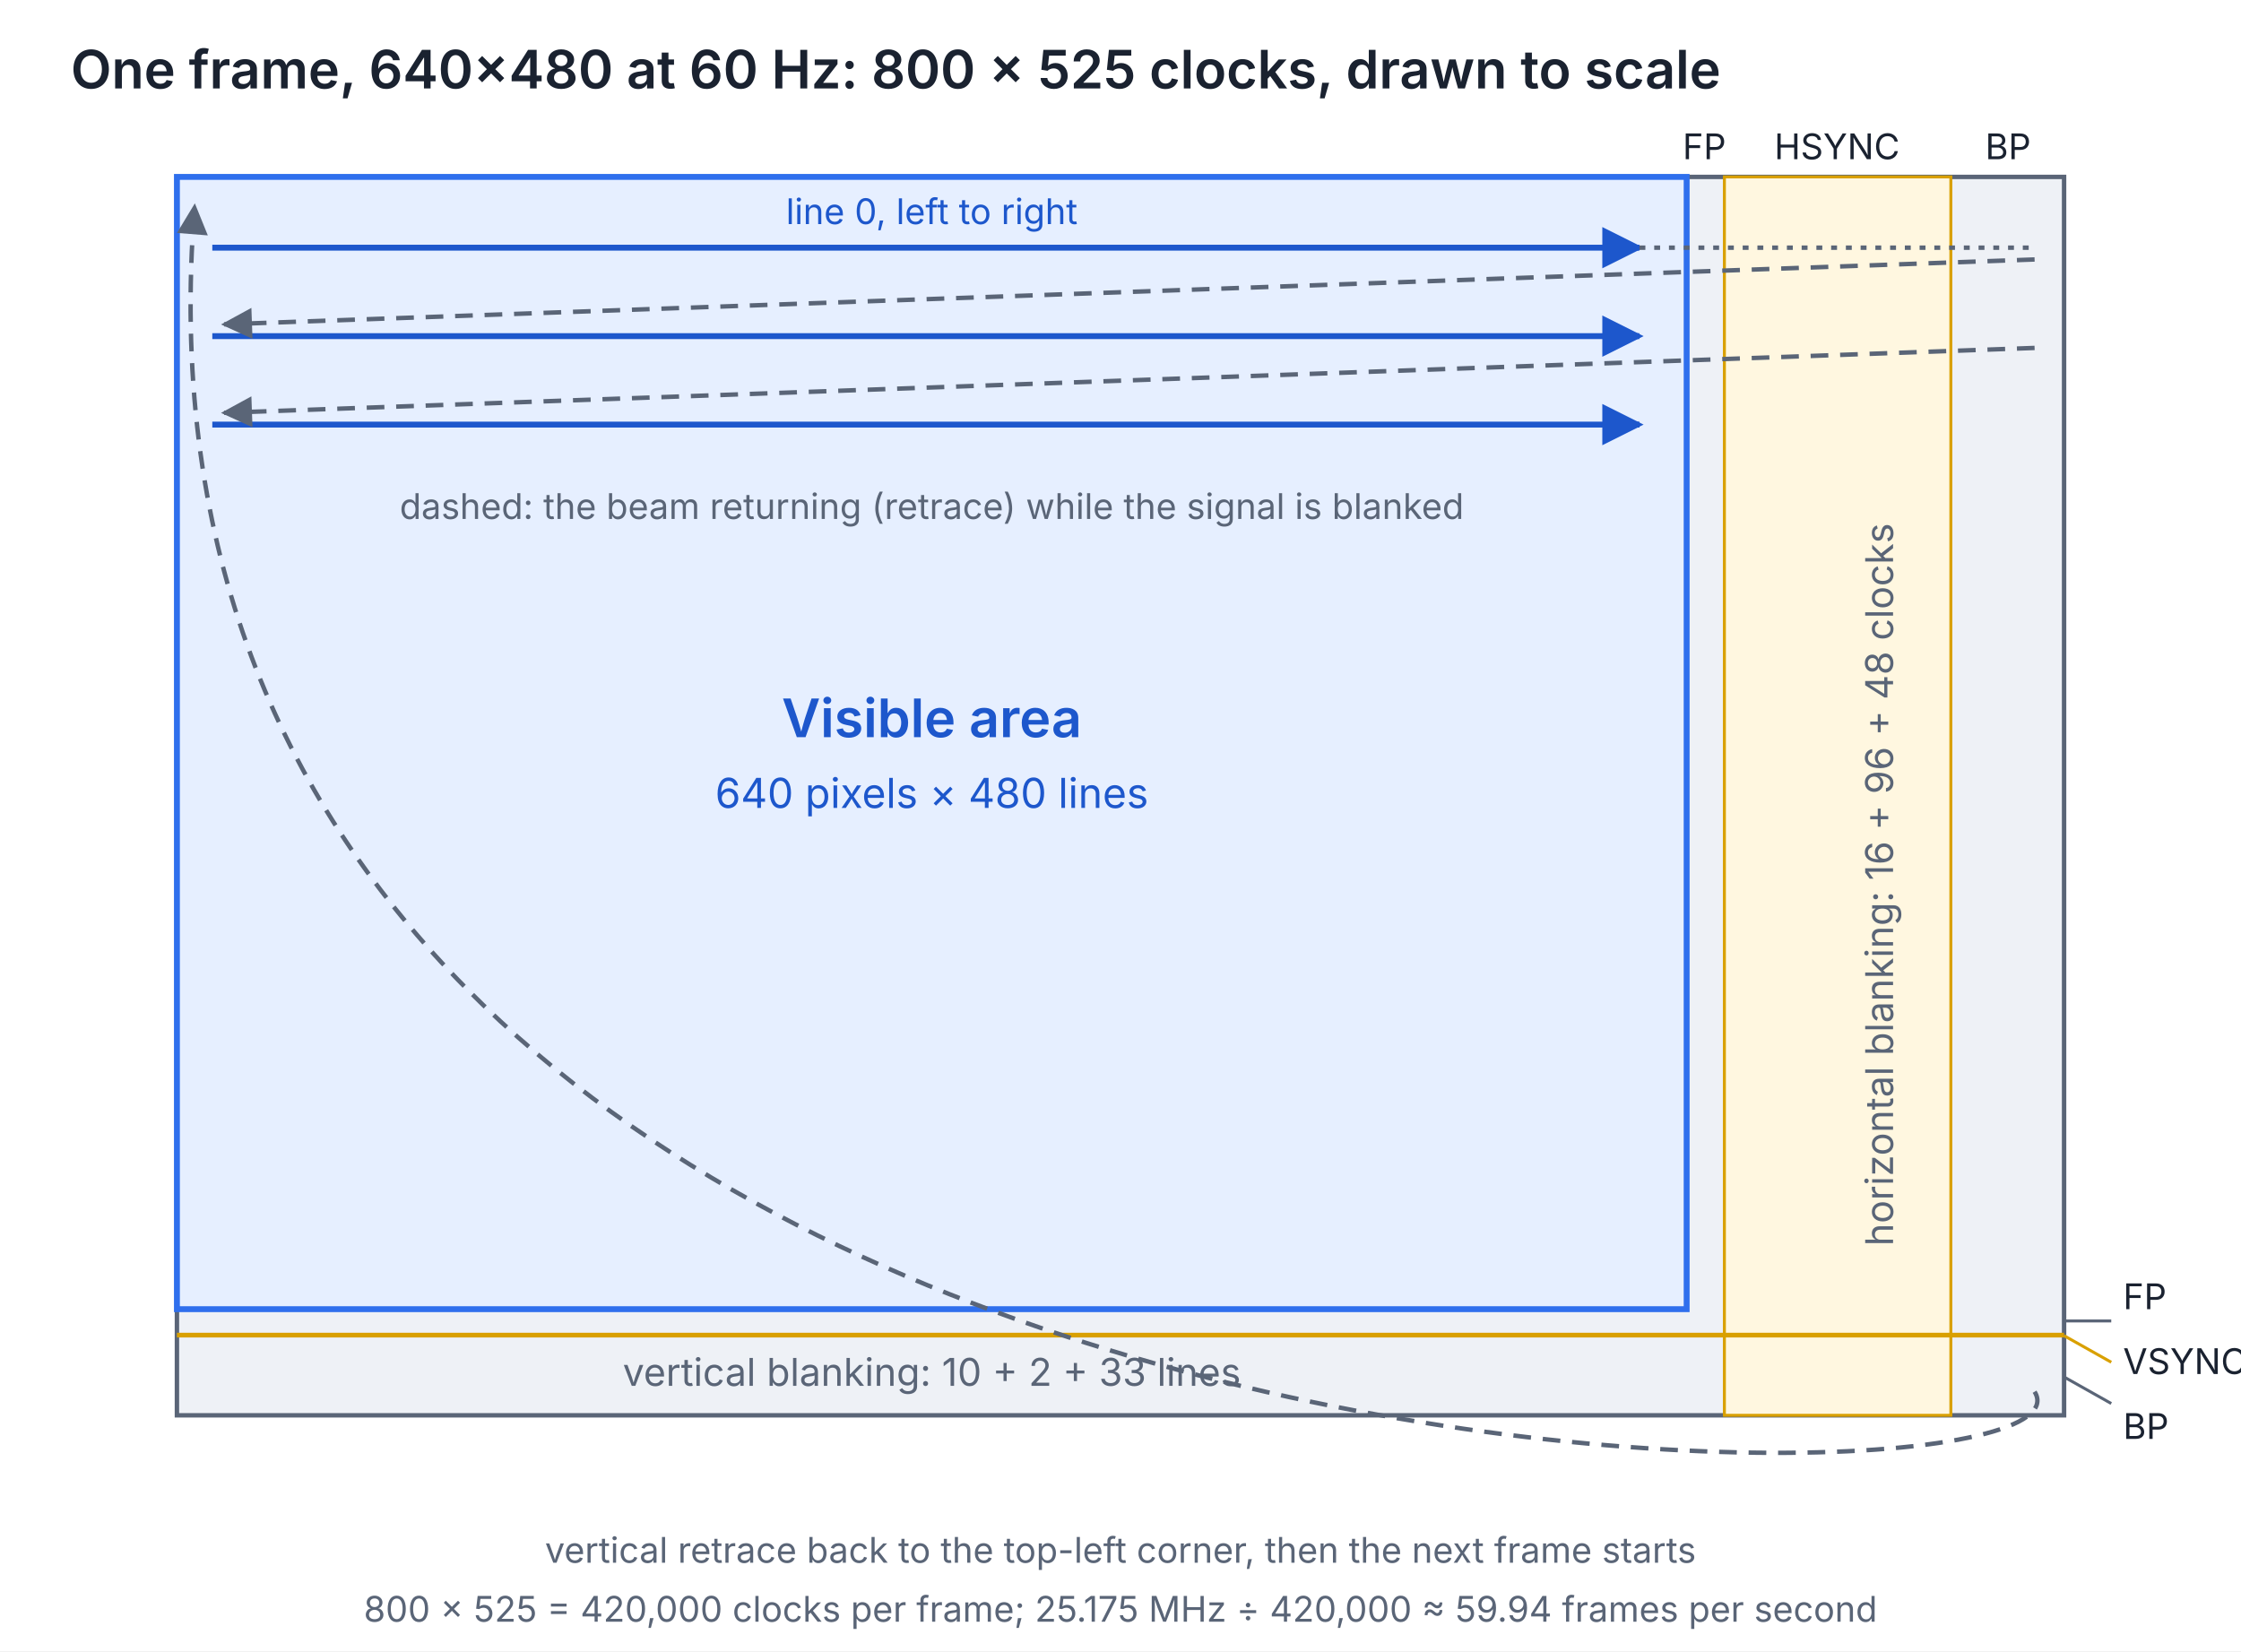
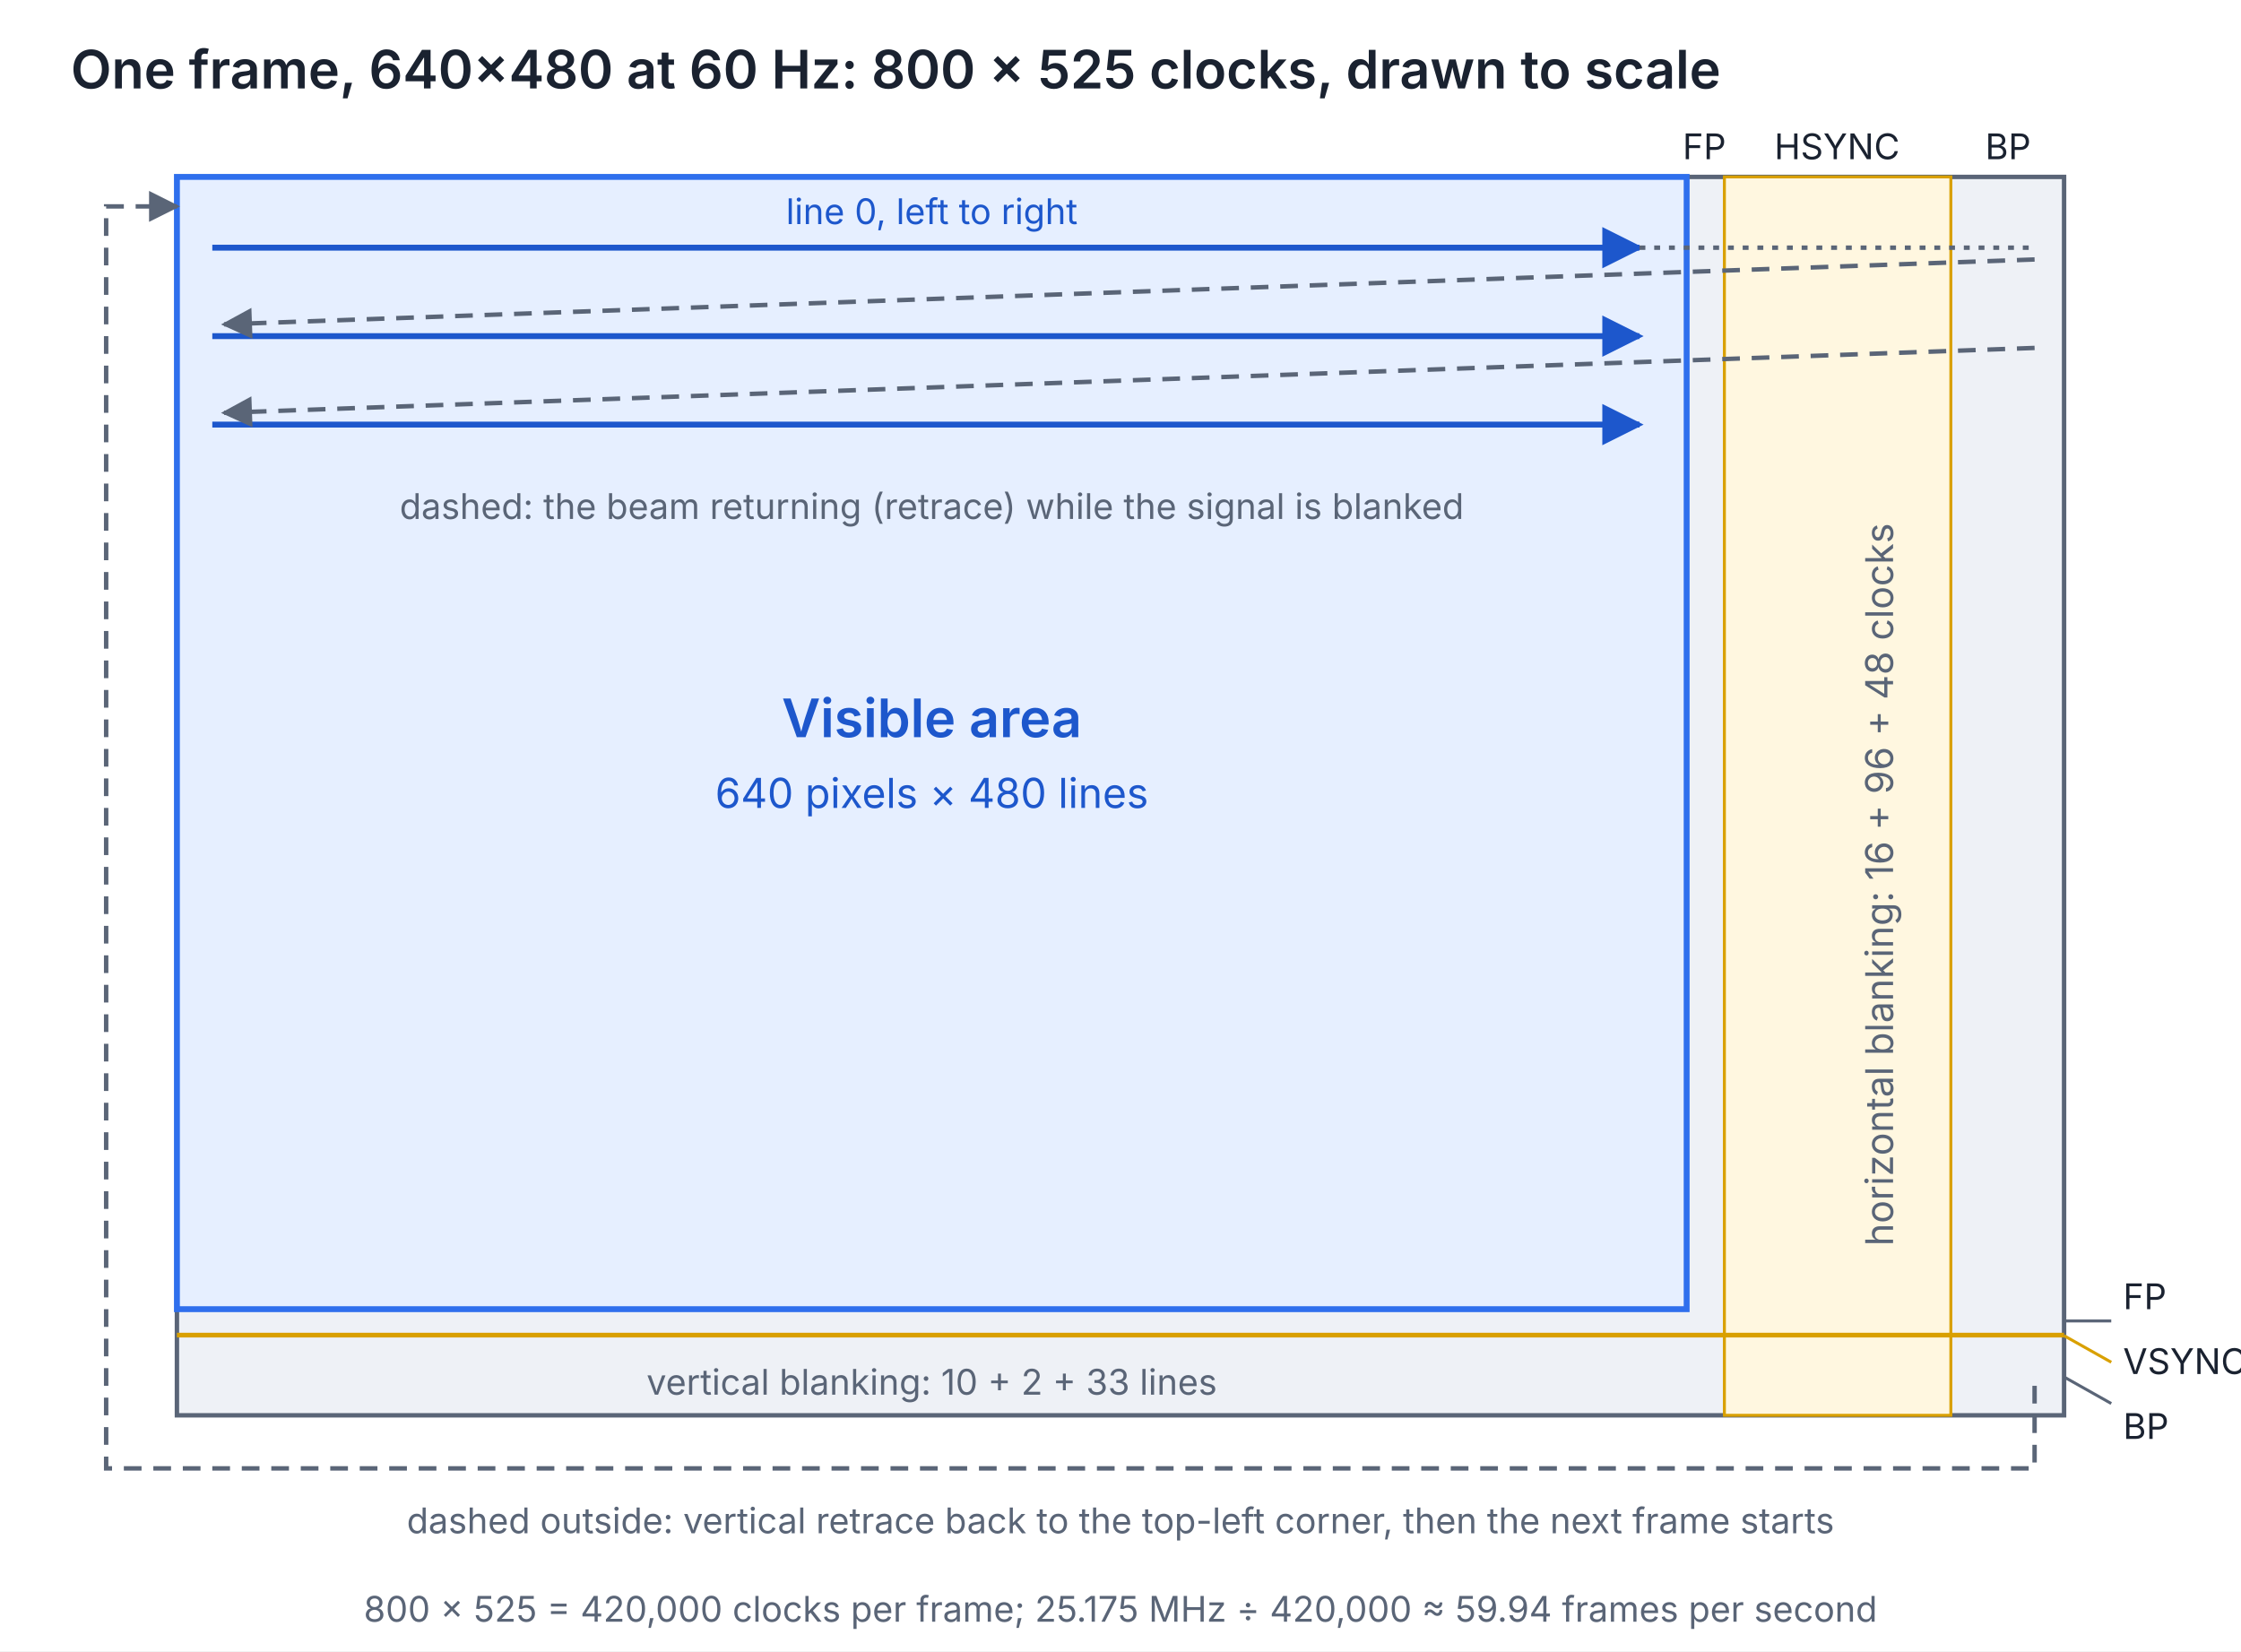
<svg xmlns="http://www.w3.org/2000/svg" viewBox="0 0 760 560" width="760" height="560" font-family="Inter, Segoe UI, system-ui, sans-serif">
  <defs>
    <marker id="arrow" viewBox="0 0 10 10" refX="9" refY="5" markerWidth="7" markerHeight="7" orient="auto">
      <path d="M0 0 L10 5 L0 10 Z" fill="#1d57cc" />
    </marker>
    <marker id="arrow-muted" viewBox="0 0 10 10" refX="9" refY="5" markerWidth="7" markerHeight="7" orient="auto">
      <path d="M0 0 L10 5 L0 10 Z" fill="#5a6577" />
    </marker>
  </defs>
  <rect width="760" height="560" fill="#ffffff" />
  <text x="24" y="30" font-size="18" font-weight="600" fill="#1a2230">One frame, 640×480 at 60 Hz: 800 × 525 clocks, drawn to scale</text>
  <rect x="60" y="60" width="640" height="420" fill="#eef1f6" stroke="#5a6577" stroke-width="1.5" />
  <rect x="584.8" y="60" width="76.8" height="420" fill="#fff7e0" />
  <rect x="60" y="452" width="640" height="1.6" fill="#d9a000" />
  <rect x="584.8" y="60" width="76.8" height="420" fill="none" stroke="#d9a000" stroke-width="1" />
  <rect x="60" y="60" width="512" height="384" fill="#e6efff" stroke="#2f6fed" stroke-width="2" />
  <text x="316" y="250" font-size="18" font-weight="600" text-anchor="middle" fill="#1d57cc">Visible area</text>
  <text x="316" y="274" font-size="14" text-anchor="middle" fill="#1d57cc">640 pixels × 480 lines</text>
  <g stroke="#1d57cc" stroke-width="2" fill="none">
    <line x1="72" y1="84" x2="556" y2="84" marker-end="url(#arrow)" />
    <line x1="72" y1="114" x2="556" y2="114" marker-end="url(#arrow)" />
    <line x1="72" y1="144" x2="556" y2="144" marker-end="url(#arrow)" />
  </g>
  <g stroke="#5a6577" stroke-width="1.5" stroke-dasharray="6 4" fill="none">
    <line x1="690" y1="88" x2="76" y2="110" marker-end="url(#arrow-muted)" />
    <line x1="690" y1="118" x2="76" y2="140" marker-end="url(#arrow-muted)" />
-     <path d="M690 472 C 720 520, 30 520, 66 70" marker-end="url(#arrow-muted)" />
+     <polyline points="690,470 690,498 36,498 36,70 60,70" marker-end="url(#arrow-muted)" />
  </g>
  <line x1="556" y1="84" x2="690" y2="84" stroke="#5a6577" stroke-width="1.5" stroke-dasharray="2 3" />
  <text x="316" y="76" font-size="12" text-anchor="middle" fill="#1d57cc">line 0, left to right</text>
  <text x="316" y="176" font-size="12" text-anchor="middle" fill="#5a6577">dashed: the beam returning (retrace) while the signal is blanked</text>
  <g font-size="12" fill="#1a2230" text-anchor="middle">
    <text x="578" y="54">FP</text>
    <text x="623" y="54">HSYNC</text>
    <text x="681" y="54">BP</text>
  </g>
  <text x="642" y="300" font-size="13" text-anchor="middle" fill="#5a6577" transform="rotate(-90 642 300)">horizontal blanking: 16 + 96 + 48 clocks</text>
  <line x1="700" y1="448" x2="716" y2="448" stroke="#5a6577" />
  <line x1="700" y1="453" x2="716" y2="462" stroke="#d9a000" />
  <line x1="700" y1="467" x2="716" y2="476" stroke="#5a6577" />
  <g font-size="12" fill="#1a2230">
    <text x="720" y="444">FP</text>
    <text x="720" y="466">VSYNC</text>
    <text x="720" y="488">BP</text>
  </g>
-   <text x="316" y="470" font-size="13" text-anchor="middle" fill="#5a6577">vertical blanking: 10 + 2 + 33 lines</text>
-   <text x="380" y="530" font-size="12" text-anchor="middle" fill="#5a6577">vertical retrace back to the top-left corner, then the next frame starts</text>
+   <text x="316" y="473" font-size="12" text-anchor="middle" fill="#5a6577">vertical blanking: 10 + 2 + 33 lines</text>
+   <text x="380" y="520" font-size="12" text-anchor="middle" fill="#5a6577">dashed outside: vertical retrace back to the top-left corner, then the next frame starts</text>
  <text x="380" y="550" font-size="12" text-anchor="middle" fill="#5a6577">800 × 525 = 420,000 clocks per frame; 25.175 MHz ÷ 420,000 ≈ 59.94 frames per second</text>
</svg>
